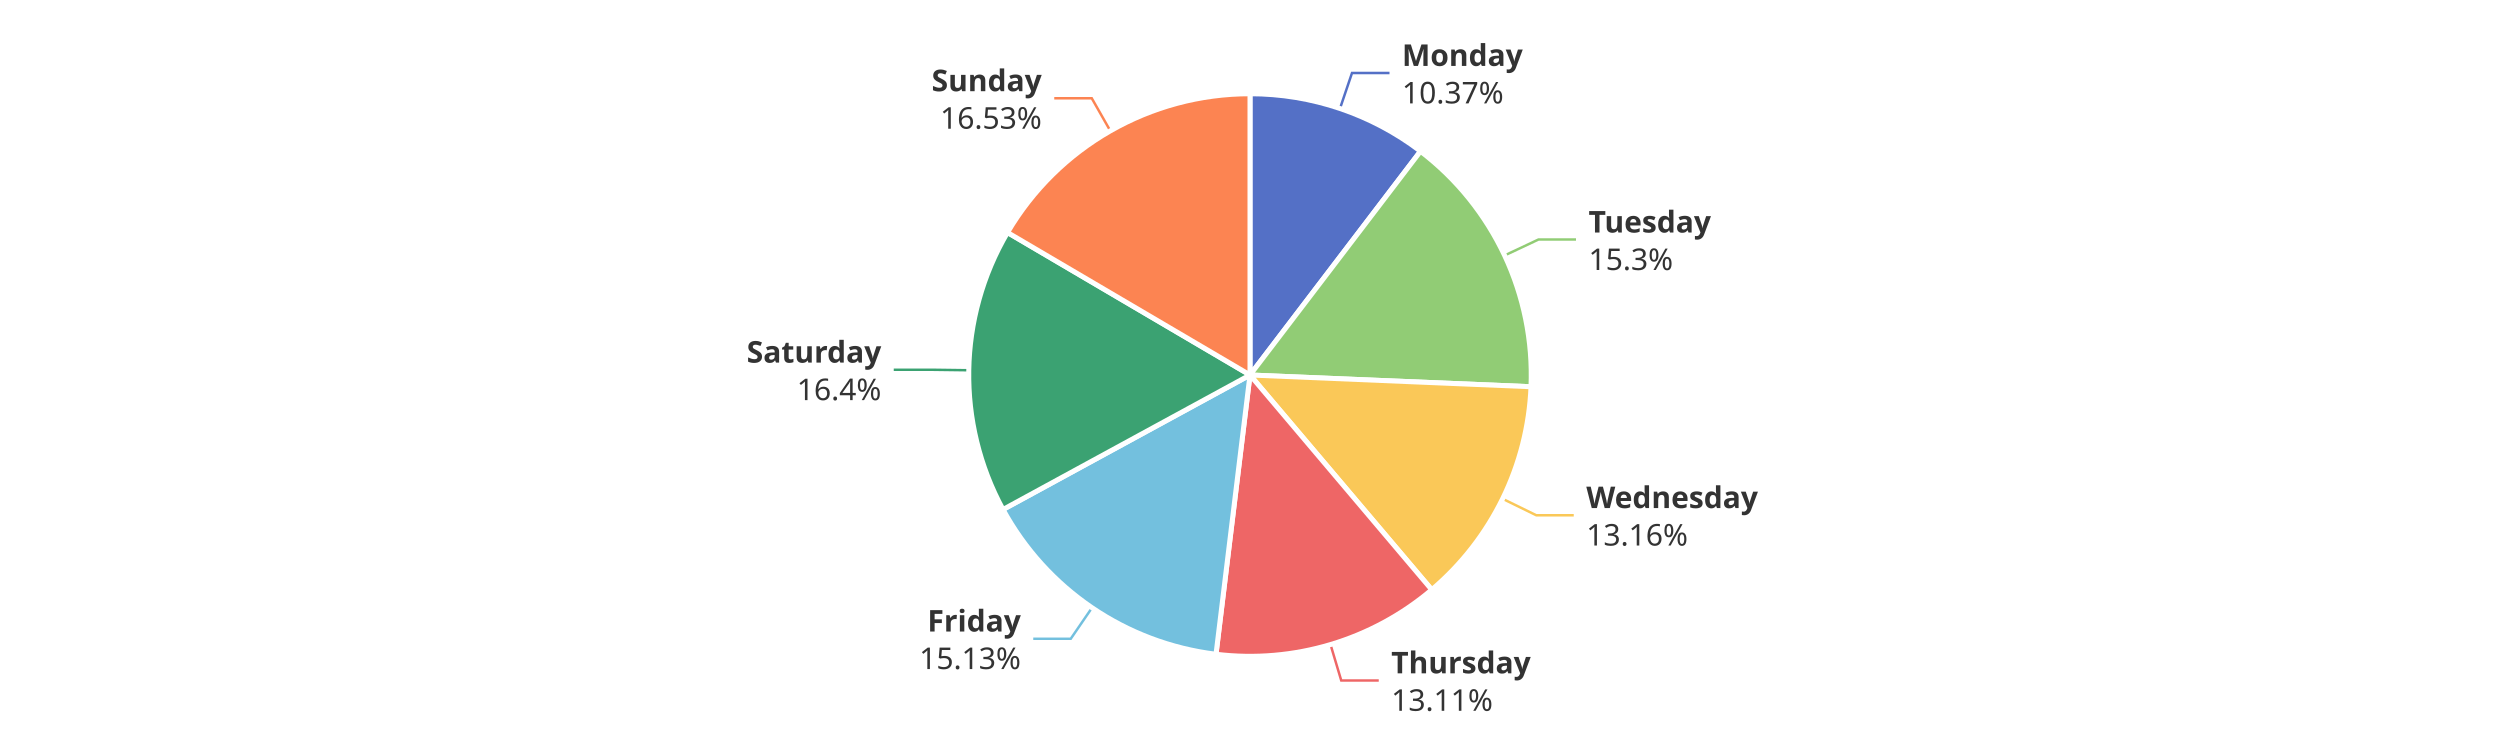
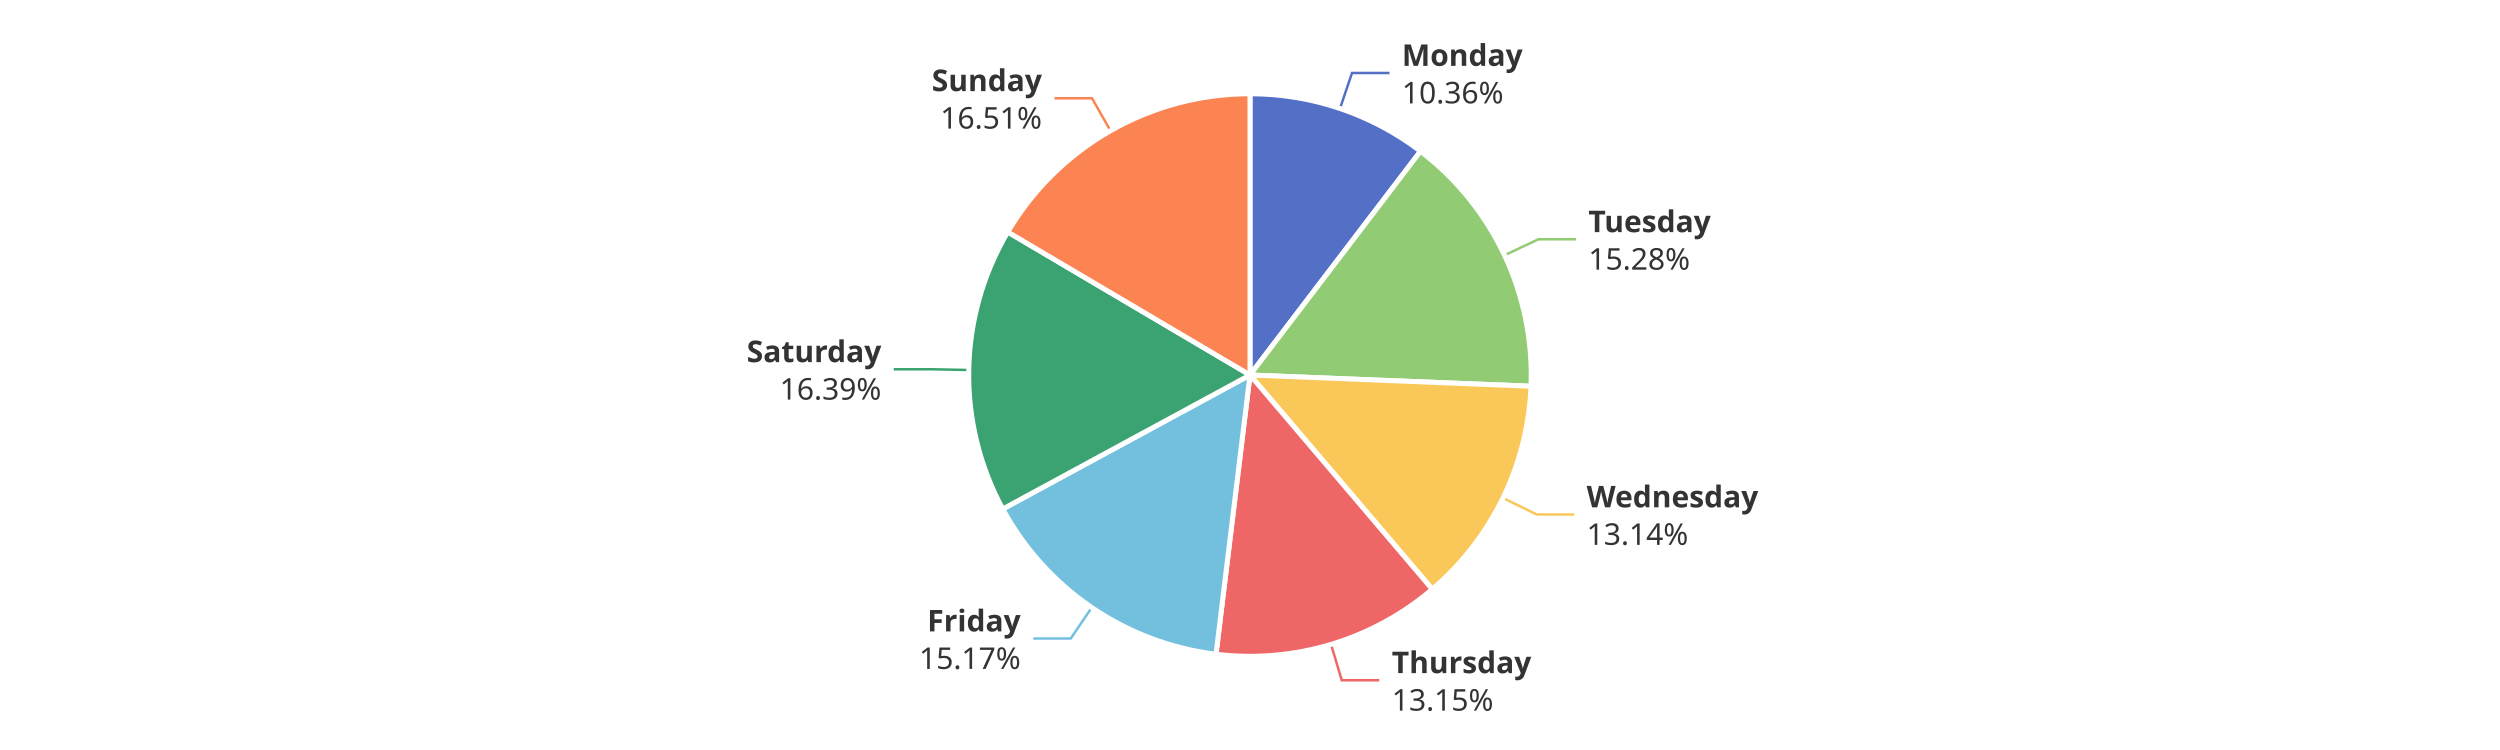
<svg xmlns="http://www.w3.org/2000/svg" width="1000" height="300" version="1.1" baseProfile="full" viewBox="0 0 1000 300">
  <rect width="1000" height="300" x="0" y="0" id="0" fill="#ffffff" />
  <polyline points="536 43.4 540.8 29.2 555.8 29.2" fill="none" stroke="#5470c6" />
-   <polyline points="601.8 102.2 615.4 95.8 630.4 95.8" fill="none" stroke="#91cc75" />
-   <polyline points="601 199.5 614.5 206.1 629.5 206.1" fill="none" stroke="#fac858" />
-   <polyline points="532.2 257.8 536.5 272.2 551.5 272.2" fill="none" stroke="#ee6666" />
-   <polyline points="436.8 243.1 428.3 255.5 413.3 255.5" fill="none" stroke="#73c0de" />
-   <polyline points="387.5 148.1 372.5 147.9 357.5 147.9" fill="none" stroke="#3ba272" />
-   <polyline points="444.1 52.3 436.7 39.3 421.7 39.3" fill="none" stroke="#fc8452" />
+   <polyline points="601.8 102.1 615.4 95.7 630.4 95.7" fill="none" stroke="#91cc75" />
+   <polyline points="601.2 199.2 614.7 205.8 629.7 205.8" fill="none" stroke="#fac858" />
+   <polyline points="532.4 257.7 536.7 272.1 551.7 272.1" fill="none" stroke="#ee6666" />
+   <polyline points="436.7 243 428.3 255.4 413.3 255.4" fill="none" stroke="#73c0de" />
+   <polyline points="387.5 148 372.5 147.7 357.5 147.7" fill="none" stroke="#3ba272" />
+   <polyline points="444.2 52.3 436.8 39.3 421.8 39.3" fill="none" stroke="#fc8452" />
  <path d="M500 37.5A112.5 112.5 0 0 1 568.2 60.5L500 150Z" fill="#5470c6" stroke="#fff" stroke-width="2" stroke-linejoin="round" />
-   <path d="M568.2 60.5A112.5 112.5 0 0 1 612.4 154.7L500 150Z" fill="#91cc75" stroke="#fff" stroke-width="2" stroke-linejoin="round" />
-   <path d="M612.4 154.7A112.5 112.5 0 0 1 572.7 235.9L500 150Z" fill="#fac858" stroke="#fff" stroke-width="2" stroke-linejoin="round" />
-   <path d="M572.7 235.9A112.5 112.5 0 0 1 486.4 261.7L500 150Z" fill="#ee6666" stroke="#fff" stroke-width="2" stroke-linejoin="round" />
-   <path d="M486.4 261.7A112.5 112.5 0 0 1 401.2 203.8L500 150Z" fill="#73c0de" stroke="#fff" stroke-width="2" stroke-linejoin="round" />
-   <path d="M401.2 203.8A112.5 112.5 0 0 1 403 93L500 150Z" fill="#3ba272" stroke="#fff" stroke-width="2" stroke-linejoin="round" />
-   <path d="M403 93A112.5 112.5 0 0 1 500 37.5L500 150Z" fill="#fc8452" stroke="#fff" stroke-width="2" stroke-linejoin="round" />
-   <path d="M0 -15l42.8 0l0 30l-42.8 0Z" transform="translate(560.8025 29.2051)" fill="none" />
-   <text dominant-baseline="central" text-anchor="start" style="font-size:12px;font-family:sans-serif;font-weight:bold;" y="-7.5" transform="translate(560.8025 29.2051)" fill="#333" stroke="rgb(255,255,255)" stroke-width="2" paint-order="stroke" stroke-miterlimit="2">Monday</text>
-   <text dominant-baseline="central" text-anchor="start" style="font-size:12px;font-family:sans-serif;" y="7.5" transform="translate(560.8025 29.2051)" fill="#333" stroke="rgb(255,255,255)" stroke-width="2" paint-order="stroke" stroke-miterlimit="2">10.37%</text>
-   <path d="M0 -15l46.2 0l0 30l-46.2 0Z" transform="translate(635.4274 95.8451)" fill="none" />
-   <text dominant-baseline="central" text-anchor="start" style="font-size:12px;font-family:sans-serif;font-weight:bold;" y="-7.5" transform="translate(635.4274 95.8451)" fill="#333" stroke="rgb(255,255,255)" stroke-width="2" paint-order="stroke" stroke-miterlimit="2">Tuesday</text>
-   <text dominant-baseline="central" text-anchor="start" style="font-size:12px;font-family:sans-serif;" y="7.5" transform="translate(635.4274 95.8451)" fill="#333" stroke="rgb(255,255,255)" stroke-width="2" paint-order="stroke" stroke-miterlimit="2">15.3%</text>
-   <path d="M0 -15l63.6 0l0 30l-63.6 0Z" transform="translate(634.5099 206.069)" fill="none" />
-   <text dominant-baseline="central" text-anchor="start" style="font-size:12px;font-family:sans-serif;font-weight:bold;" y="-7.5" transform="translate(634.5099 206.069)" fill="#333" stroke="rgb(255,255,255)" stroke-width="2" paint-order="stroke" stroke-miterlimit="2">Wednesday</text>
-   <text dominant-baseline="central" text-anchor="start" style="font-size:12px;font-family:sans-serif;" y="7.5" transform="translate(634.5099 206.069)" fill="#333" stroke="rgb(255,255,255)" stroke-width="2" paint-order="stroke" stroke-miterlimit="2">13.16%</text>
-   <path d="M0 -15l50.2 0l0 30l-50.2 0Z" transform="translate(556.49 272.1668)" fill="none" />
-   <text dominant-baseline="central" text-anchor="start" style="font-size:12px;font-family:sans-serif;font-weight:bold;" y="-7.5" transform="translate(556.49 272.1668)" fill="#333" stroke="rgb(255,255,255)" stroke-width="2" paint-order="stroke" stroke-miterlimit="2">Thursday</text>
-   <text dominant-baseline="central" text-anchor="start" style="font-size:12px;font-family:sans-serif;" y="7.5" transform="translate(556.49 272.1668)" fill="#333" stroke="rgb(255,255,255)" stroke-width="2" paint-order="stroke" stroke-miterlimit="2">13.11%</text>
-   <path d="M-40.9 -15l40.9 0l0 30l-40.9 0Z" transform="translate(408.3407 255.4571)" fill="none" />
-   <text dominant-baseline="central" text-anchor="end" style="font-size:12px;font-family:sans-serif;font-weight:bold;" y="-7.5" transform="translate(408.3407 255.4571)" fill="#333" stroke="rgb(255,255,255)" stroke-width="2" paint-order="stroke" stroke-miterlimit="2">Friday</text>
-   <text dominant-baseline="central" text-anchor="end" style="font-size:12px;font-family:sans-serif;" y="7.5" transform="translate(408.3407 255.4571)" fill="#333" stroke="rgb(255,255,255)" stroke-width="2" paint-order="stroke" stroke-miterlimit="2">15.13%</text>
-   <path d="M-48.2 -15l48.2 0l0 30l-48.2 0Z" transform="translate(352.5173 147.8974)" fill="none" />
-   <text dominant-baseline="central" text-anchor="end" style="font-size:12px;font-family:sans-serif;font-weight:bold;" y="-7.5" transform="translate(352.5173 147.8974)" fill="#333" stroke="rgb(255,255,255)" stroke-width="2" paint-order="stroke" stroke-miterlimit="2">Saturday</text>
-   <text dominant-baseline="central" text-anchor="end" style="font-size:12px;font-family:sans-serif;" y="7.5" transform="translate(352.5173 147.8974)" fill="#333" stroke="rgb(255,255,255)" stroke-width="2" paint-order="stroke" stroke-miterlimit="2">16.4%</text>
-   <path d="M-40.9 -15l40.9 0l0 30l-40.9 0Z" transform="translate(416.6956 39.3257)" fill="none" />
-   <text dominant-baseline="central" text-anchor="end" style="font-size:12px;font-family:sans-serif;font-weight:bold;" y="-7.5" transform="translate(416.6956 39.3257)" fill="#333" stroke="rgb(255,255,255)" stroke-width="2" paint-order="stroke" stroke-miterlimit="2">Sunday</text>
-   <text dominant-baseline="central" text-anchor="end" style="font-size:12px;font-family:sans-serif;" y="7.5" transform="translate(416.6956 39.3257)" fill="#333" stroke="rgb(255,255,255)" stroke-width="2" paint-order="stroke" stroke-miterlimit="2">16.53%</text>
+   <path d="M568.2 60.5A112.5 112.5 0 0 1 612.4 154.5L500 150Z" fill="#91cc75" stroke="#fff" stroke-width="2" stroke-linejoin="round" />
+   <path d="M612.4 154.5A112.5 112.5 0 0 1 572.9 235.7L500 150Z" fill="#fac858" stroke="#fff" stroke-width="2" stroke-linejoin="round" />
+   <path d="M572.9 235.7A112.5 112.5 0 0 1 486.4 261.7L500 150Z" fill="#ee6666" stroke="#fff" stroke-width="2" stroke-linejoin="round" />
+   <path d="M486.4 261.7A112.5 112.5 0 0 1 401.1 203.6L500 150Z" fill="#73c0de" stroke="#fff" stroke-width="2" stroke-linejoin="round" />
+   <path d="M401.1 203.6A112.5 112.5 0 0 1 403.1 92.8L500 150Z" fill="#3ba272" stroke="#fff" stroke-width="2" stroke-linejoin="round" />
+   <path d="M403.1 92.8A112.5 112.5 0 0 1 500 37.5L500 150Z" fill="#fc8452" stroke="#fff" stroke-width="2" stroke-linejoin="round" />
+   <path d="M0 -15l42.8 0l0 30l-42.8 0Z" transform="translate(560.7646 29.1923)" fill="none" />
+   <text dominant-baseline="central" text-anchor="start" style="font-size:12px;font-family:sans-serif;font-weight:bold;" y="-7.5" transform="translate(560.7646 29.1923)" fill="#333" stroke="rgb(255,255,255)" stroke-width="2" paint-order="stroke" stroke-miterlimit="2">Monday</text>
+   <text dominant-baseline="central" text-anchor="start" style="font-size:12px;font-family:sans-serif;" y="7.5" transform="translate(560.7646 29.1923)" fill="#333" stroke="rgb(255,255,255)" stroke-width="2" paint-order="stroke" stroke-miterlimit="2">10.36%</text>
+   <path d="M0 -15l46.2 0l0 30l-46.2 0Z" transform="translate(635.3593 95.7001)" fill="none" />
+   <text dominant-baseline="central" text-anchor="start" style="font-size:12px;font-family:sans-serif;font-weight:bold;" y="-7.5" transform="translate(635.3593 95.7001)" fill="#333" stroke="rgb(255,255,255)" stroke-width="2" paint-order="stroke" stroke-miterlimit="2">Tuesday</text>
+   <text dominant-baseline="central" text-anchor="start" style="font-size:12px;font-family:sans-serif;" y="7.5" transform="translate(635.3593 95.7001)" fill="#333" stroke="rgb(255,255,255)" stroke-width="2" paint-order="stroke" stroke-miterlimit="2">15.28%</text>
+   <path d="M0 -15l63.6 0l0 30l-63.6 0Z" transform="translate(634.6504 205.7811)" fill="none" />
+   <text dominant-baseline="central" text-anchor="start" style="font-size:12px;font-family:sans-serif;font-weight:bold;" y="-7.5" transform="translate(634.6504 205.7811)" fill="#333" stroke="rgb(255,255,255)" stroke-width="2" paint-order="stroke" stroke-miterlimit="2">Wednesday</text>
+   <text dominant-baseline="central" text-anchor="start" style="font-size:12px;font-family:sans-serif;" y="7.5" transform="translate(634.6504 205.7811)" fill="#333" stroke="rgb(255,255,255)" stroke-width="2" paint-order="stroke" stroke-miterlimit="2">13.14%</text>
+   <path d="M0 -15l50.2 0l0 30l-50.2 0Z" transform="translate(556.7201 272.0978)" fill="none" />
+   <text dominant-baseline="central" text-anchor="start" style="font-size:12px;font-family:sans-serif;font-weight:bold;" y="-7.5" transform="translate(556.7201 272.0978)" fill="#333" stroke="rgb(255,255,255)" stroke-width="2" paint-order="stroke" stroke-miterlimit="2">Thursday</text>
+   <text dominant-baseline="central" text-anchor="start" style="font-size:12px;font-family:sans-serif;" y="7.5" transform="translate(556.7201 272.0978)" fill="#333" stroke="rgb(255,255,255)" stroke-width="2" paint-order="stroke" stroke-miterlimit="2">13.15%</text>
+   <path d="M-40.9 -15l40.9 0l0 30l-40.9 0Z" transform="translate(408.2744 255.412)" fill="none" />
+   <text dominant-baseline="central" text-anchor="end" style="font-size:12px;font-family:sans-serif;font-weight:bold;" y="-7.5" transform="translate(408.2744 255.412)" fill="#333" stroke="rgb(255,255,255)" stroke-width="2" paint-order="stroke" stroke-miterlimit="2">Friday</text>
+   <text dominant-baseline="central" text-anchor="end" style="font-size:12px;font-family:sans-serif;" y="7.5" transform="translate(408.2744 255.412)" fill="#333" stroke="rgb(255,255,255)" stroke-width="2" paint-order="stroke" stroke-miterlimit="2">15.17%</text>
+   <path d="M-48.2 -15l48.2 0l0 30l-48.2 0Z" transform="translate(352.5208 147.6972)" fill="none" />
+   <text dominant-baseline="central" text-anchor="end" style="font-size:12px;font-family:sans-serif;font-weight:bold;" y="-7.5" transform="translate(352.5208 147.6972)" fill="#333" stroke="rgb(255,255,255)" stroke-width="2" paint-order="stroke" stroke-miterlimit="2">Saturday</text>
+   <text dominant-baseline="central" text-anchor="end" style="font-size:12px;font-family:sans-serif;" y="7.5" transform="translate(352.5208 147.6972)" fill="#333" stroke="rgb(255,255,255)" stroke-width="2" paint-order="stroke" stroke-miterlimit="2">16.39%</text>
+   <path d="M-40.9 -15l40.9 0l0 30l-40.9 0Z" transform="translate(416.7652 39.2859)" fill="none" />
+   <text dominant-baseline="central" text-anchor="end" style="font-size:12px;font-family:sans-serif;font-weight:bold;" y="-7.5" transform="translate(416.7652 39.2859)" fill="#333" stroke="rgb(255,255,255)" stroke-width="2" paint-order="stroke" stroke-miterlimit="2">Sunday</text>
+   <text dominant-baseline="central" text-anchor="end" style="font-size:12px;font-family:sans-serif;" y="7.5" transform="translate(416.7652 39.2859)" fill="#333" stroke="rgb(255,255,255)" stroke-width="2" paint-order="stroke" stroke-miterlimit="2">16.51%</text>
</svg>
